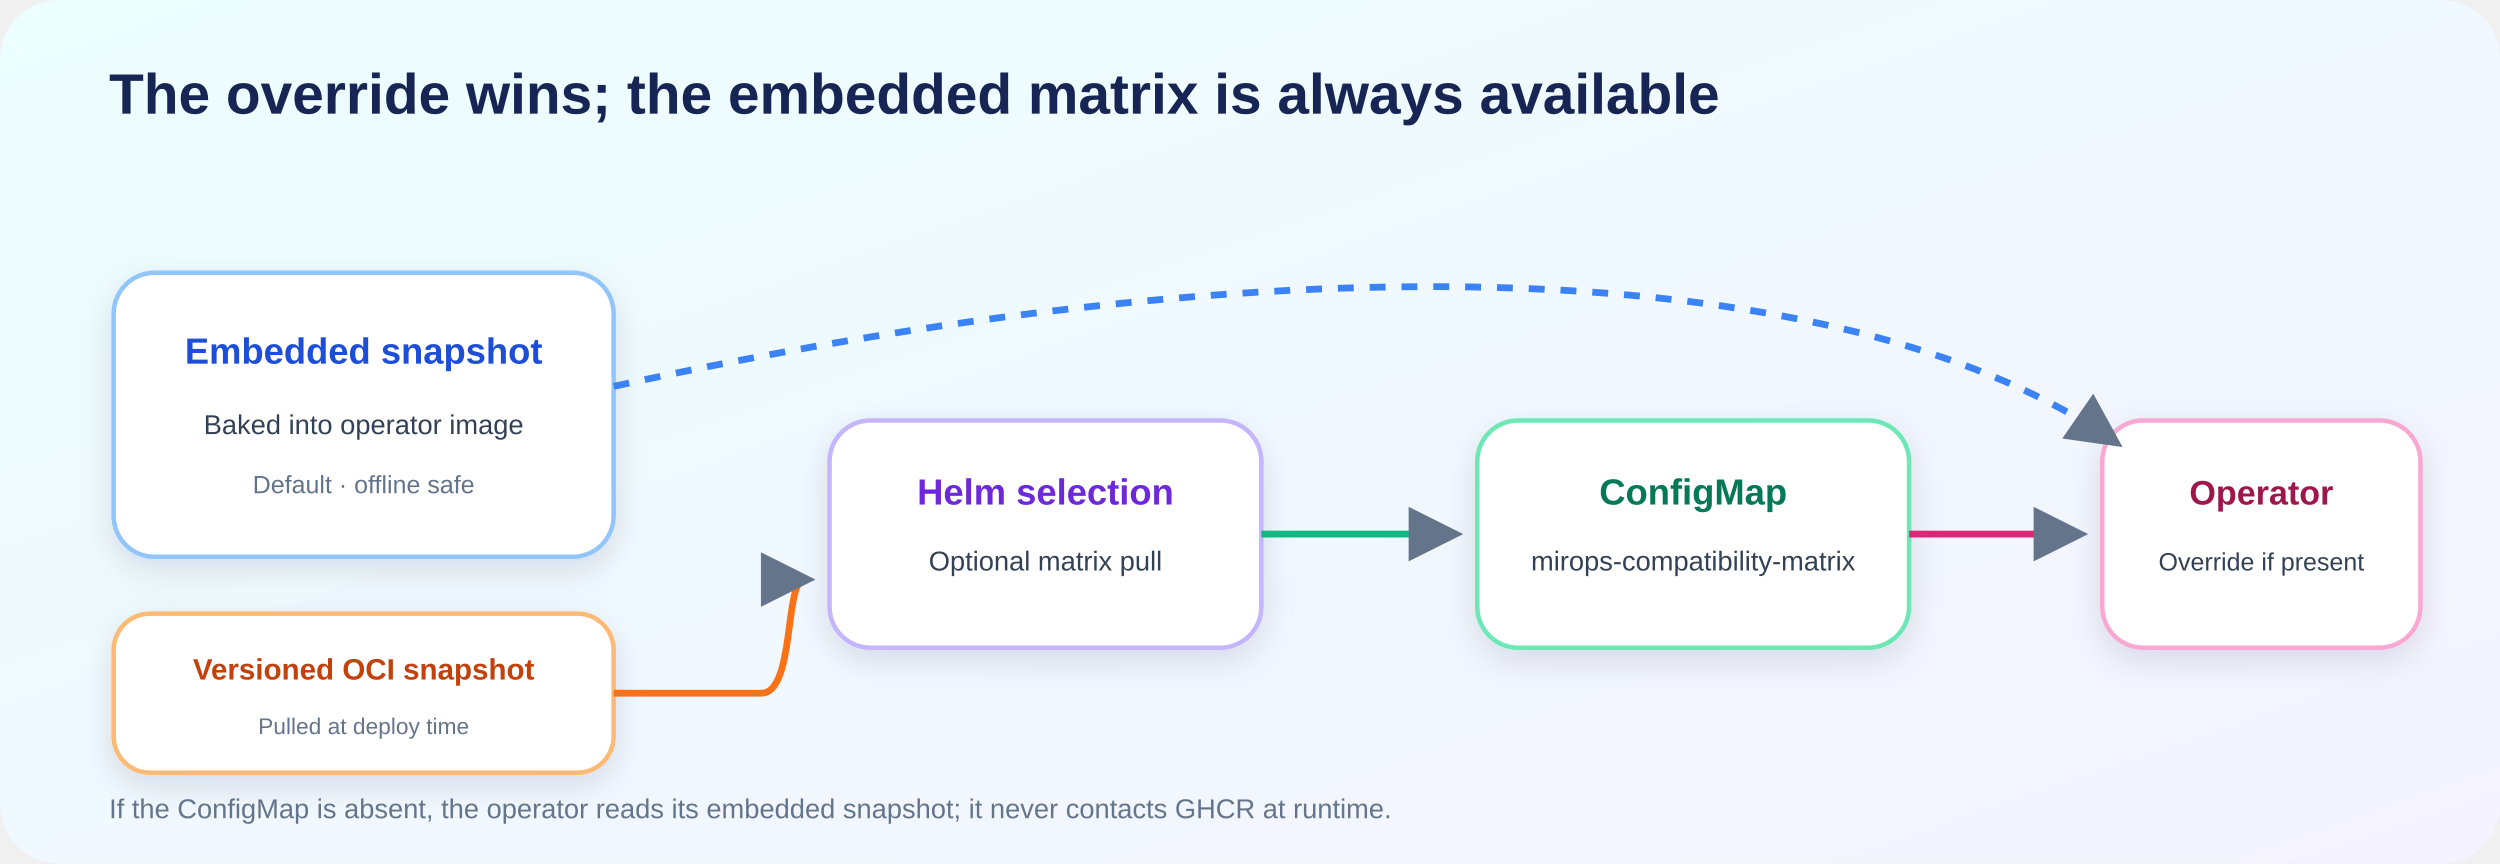
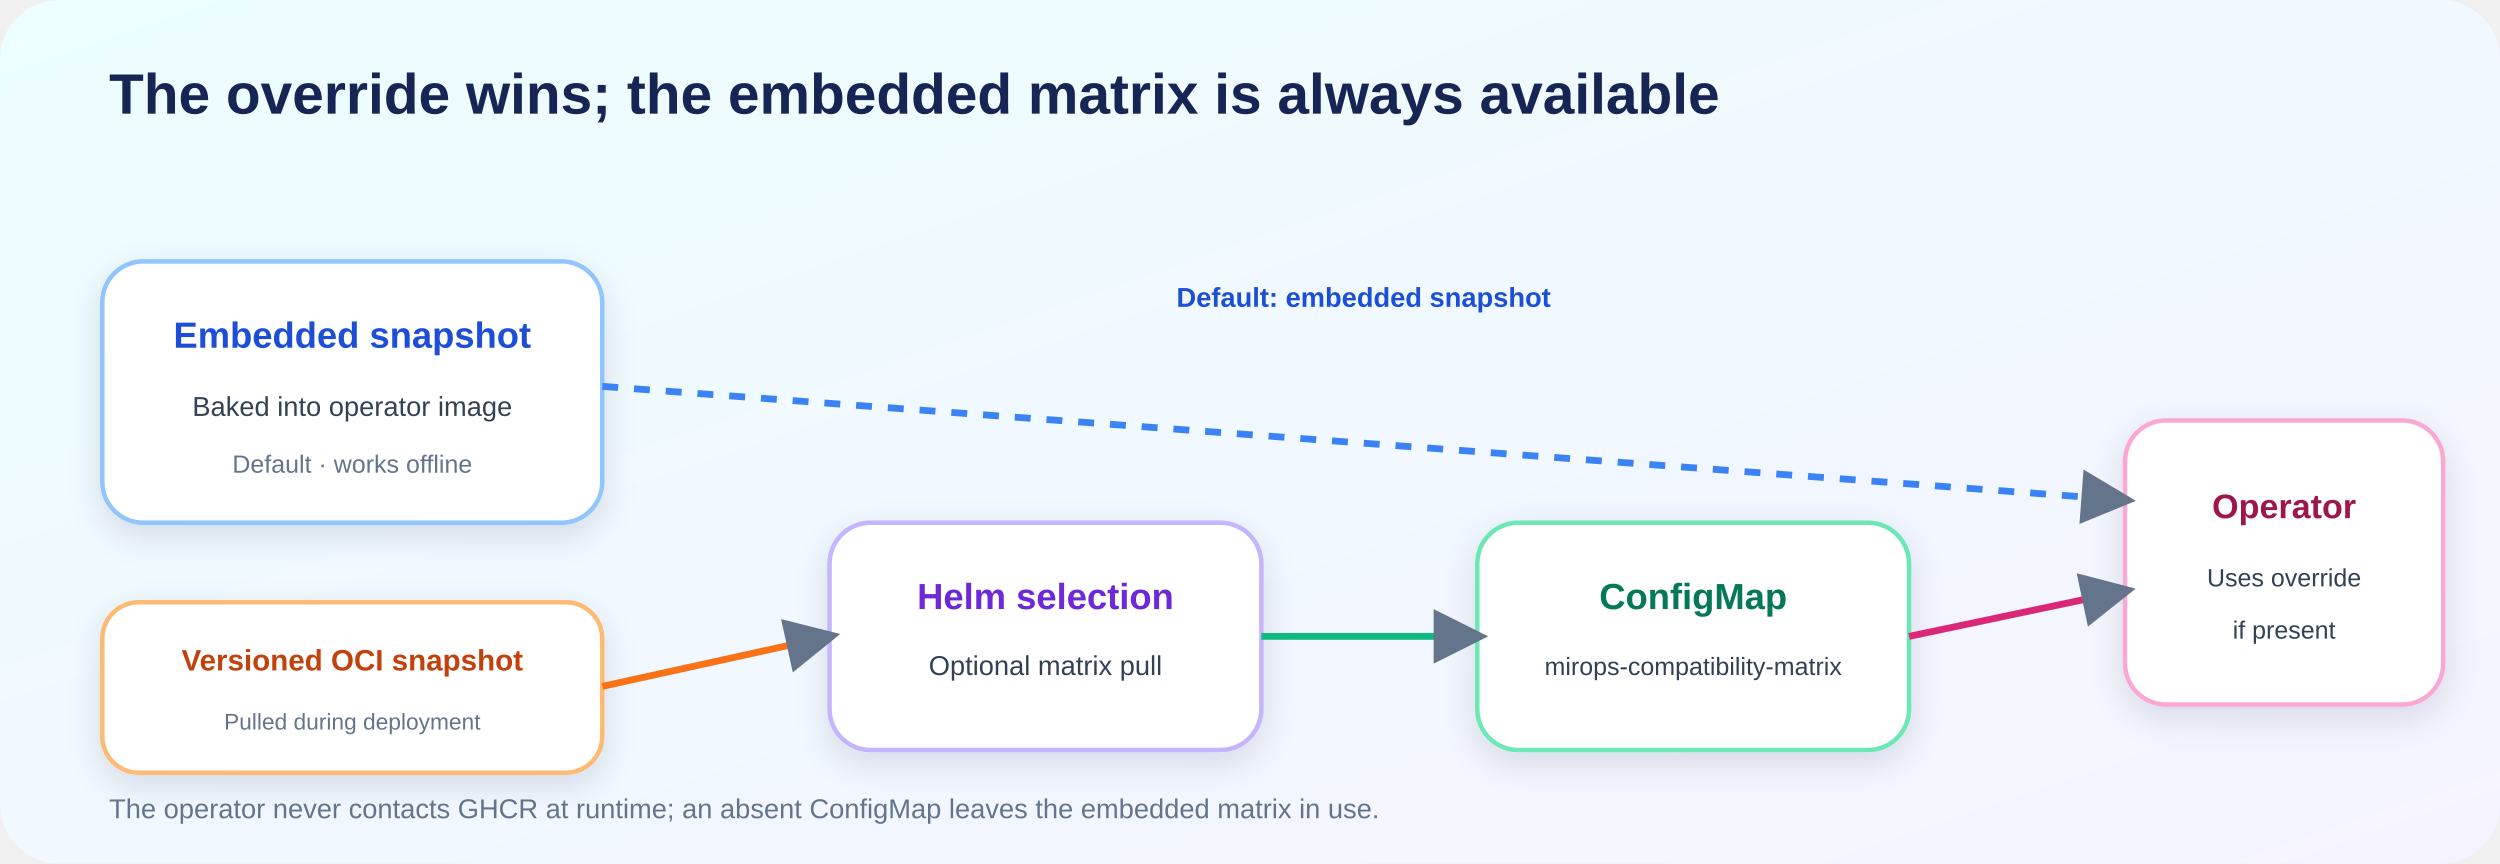
<svg xmlns="http://www.w3.org/2000/svg" width="1100" height="380" viewBox="0 0 1100 380" role="img" aria-labelledby="title desc">
  <defs>
    <linearGradient id="bg" x1="0" y1="0" x2="1" y2="1">
      <stop stop-color="#ecfeff" />
      <stop offset="1" stop-color="#f5f3ff" />
    </linearGradient>
-     <marker id="a" viewBox="0 0 10 10" refX="8" refY="5" markerWidth="8" markerHeight="8" orient="auto">
+     <marker id="arrow" viewBox="0 0 10 10" refX="8" refY="5" markerWidth="8" markerHeight="8" orient="auto">
      <path d="M0 0L10 5L0 10Z" fill="#64748b" />
    </marker>
-     <filter id="s" x="-10%" y="-10%" width="120%" height="130%">
+     <filter id="shadow" x="-10%" y="-10%" width="120%" height="130%">
      <feDropShadow dx="0" dy="5" stdDeviation="7" flood-color="#1e293b" flood-opacity=".12" />
    </filter>
  </defs>
  <rect width="1100" height="380" rx="26" fill="url(#bg)" />
  <text x="48" y="50" font-family="Segoe UI,Arial,sans-serif" font-size="25" font-weight="700" fill="#172554">The override wins; the embedded matrix is always available</text>
-   <g filter="url(#s)">
-     <rect x="50" y="120" width="220" height="125" rx="18" fill="#fff" stroke="#93c5fd" stroke-width="2" />
-     <rect x="50" y="270" width="220" height="70" rx="16" fill="#fff" stroke="#fdba74" stroke-width="2" />
-     <rect x="365" y="185" width="190" height="100" rx="18" fill="#fff" stroke="#c4b5fd" stroke-width="2" />
-     <rect x="650" y="185" width="190" height="100" rx="18" fill="#fff" stroke="#6ee7b7" stroke-width="2" />
-     <rect x="925" y="185" width="140" height="100" rx="18" fill="#fff" stroke="#f9a8d4" stroke-width="2" />
+   <g filter="url(#shadow)">
+     <rect x="45" y="115" width="220" height="115" rx="18" fill="#fff" stroke="#93c5fd" stroke-width="2" />
+     <rect x="45" y="265" width="220" height="75" rx="16" fill="#fff" stroke="#fdba74" stroke-width="2" />
+     <rect x="365" y="230" width="190" height="100" rx="18" fill="#fff" stroke="#c4b5fd" stroke-width="2" />
+     <rect x="650" y="230" width="190" height="100" rx="18" fill="#fff" stroke="#6ee7b7" stroke-width="2" />
+     <rect x="935" y="185" width="140" height="125" rx="18" fill="#fff" stroke="#f9a8d4" stroke-width="2" />
  </g>
-   <text x="160" y="160" text-anchor="middle" font-family="Segoe UI,Arial,sans-serif" font-size="16" font-weight="700" fill="#1d4ed8">Embedded snapshot</text>
-   <text x="160" y="191" text-anchor="middle" font-family="Segoe UI,Arial,sans-serif" font-size="12" fill="#334155">Baked into operator image</text>
-   <text x="160" y="217" text-anchor="middle" font-family="Segoe UI,Arial,sans-serif" font-size="11" fill="#64748b">Default · offline safe</text>
-   <text x="160" y="299" text-anchor="middle" font-family="Segoe UI,Arial,sans-serif" font-size="13" font-weight="700" fill="#c2410c">Versioned OCI snapshot</text>
-   <text x="160" y="323" text-anchor="middle" font-family="Segoe UI,Arial,sans-serif" font-size="10" fill="#64748b">Pulled at deploy time</text>
-   <text x="460" y="222" text-anchor="middle" font-family="Segoe UI,Arial,sans-serif" font-size="16" font-weight="700" fill="#6d28d9">Helm selection</text>
-   <text x="460" y="251" text-anchor="middle" font-family="Segoe UI,Arial,sans-serif" font-size="12" fill="#334155">Optional matrix pull</text>
-   <text x="745" y="222" text-anchor="middle" font-family="Segoe UI,Arial,sans-serif" font-size="16" font-weight="700" fill="#047857">ConfigMap</text>
-   <text x="745" y="251" text-anchor="middle" font-family="Segoe UI,Arial,sans-serif" font-size="12" fill="#334155">mirops-compatibility-matrix</text>
-   <text x="995" y="222" text-anchor="middle" font-family="Segoe UI,Arial,sans-serif" font-size="15" font-weight="700" fill="#9d174d">Operator</text>
-   <text x="995" y="251" text-anchor="middle" font-family="Segoe UI,Arial,sans-serif" font-size="11" fill="#334155">Override if present</text>
-   <path d="M270 305H335C350 305 345 255 354 255" stroke="#f97316" stroke-width="3" fill="none" marker-end="url(#a)" />
-   <path d="M555 235H639" stroke="#10b981" stroke-width="3" fill="none" marker-end="url(#a)" />
-   <path d="M840 235H914" stroke="#db2777" stroke-width="3" fill="none" marker-end="url(#a)" />
-   <path d="M270 170C590 100 820 118 930 194" stroke="#3b82f6" stroke-width="3" stroke-dasharray="7 7" fill="none" marker-end="url(#a)" />
-   <text x="48" y="360" font-family="Segoe UI,Arial,sans-serif" font-size="12" fill="#64748b">If the ConfigMap is absent, the operator reads its embedded snapshot; it never contacts GHCR at runtime.</text>
+   <text x="155" y="153" text-anchor="middle" font-family="Segoe UI,Arial,sans-serif" font-size="16" font-weight="700" fill="#1d4ed8">Embedded snapshot</text>
+   <text x="155" y="183" text-anchor="middle" font-family="Segoe UI,Arial,sans-serif" font-size="12" fill="#334155">Baked into operator image</text>
+   <text x="155" y="208" text-anchor="middle" font-family="Segoe UI,Arial,sans-serif" font-size="11" fill="#64748b">Default · works offline</text>
+   <text x="155" y="295" text-anchor="middle" font-family="Segoe UI,Arial,sans-serif" font-size="13" font-weight="700" fill="#c2410c">Versioned OCI snapshot</text>
+   <text x="155" y="321" text-anchor="middle" font-family="Segoe UI,Arial,sans-serif" font-size="10" fill="#64748b">Pulled during deployment</text>
+   <text x="460" y="268" text-anchor="middle" font-family="Segoe UI,Arial,sans-serif" font-size="16" font-weight="700" fill="#6d28d9">Helm selection</text>
+   <text x="460" y="297" text-anchor="middle" font-family="Segoe UI,Arial,sans-serif" font-size="12" fill="#334155">Optional matrix pull</text>
+   <text x="745" y="268" text-anchor="middle" font-family="Segoe UI,Arial,sans-serif" font-size="16" font-weight="700" fill="#047857">ConfigMap</text>
+   <text x="745" y="297" text-anchor="middle" font-family="Segoe UI,Arial,sans-serif" font-size="11" fill="#334155">mirops-compatibility-matrix</text>
+   <text x="1005" y="228" text-anchor="middle" font-family="Segoe UI,Arial,sans-serif" font-size="15" font-weight="700" fill="#9d174d">Operator</text>
+   <text x="1005" y="258" text-anchor="middle" font-family="Segoe UI,Arial,sans-serif" font-size="11" fill="#334155">Uses override</text>
+   <text x="1005" y="281" text-anchor="middle" font-family="Segoe UI,Arial,sans-serif" font-size="11" fill="#334155">if present</text>
+   <line x1="265" y1="170" x2="935" y2="220" stroke="#3b82f6" stroke-width="3" stroke-dasharray="7 7" marker-end="url(#arrow)" />
+   <line x1="265" y1="302" x2="365" y2="280" stroke="#f97316" stroke-width="3" marker-end="url(#arrow)" />
+   <line x1="555" y1="280" x2="650" y2="280" stroke="#10b981" stroke-width="3" marker-end="url(#arrow)" />
+   <line x1="840" y1="280" x2="935" y2="260" stroke="#db2777" stroke-width="3" marker-end="url(#arrow)" />
+   <text x="600" y="135" text-anchor="middle" font-family="Segoe UI,Arial,sans-serif" font-size="12" font-weight="600" fill="#1d4ed8">Default: embedded snapshot</text>
+   <text x="48" y="360" font-family="Segoe UI,Arial,sans-serif" font-size="12" fill="#64748b">The operator never contacts GHCR at runtime; an absent ConfigMap leaves the embedded matrix in use.</text>
</svg>
